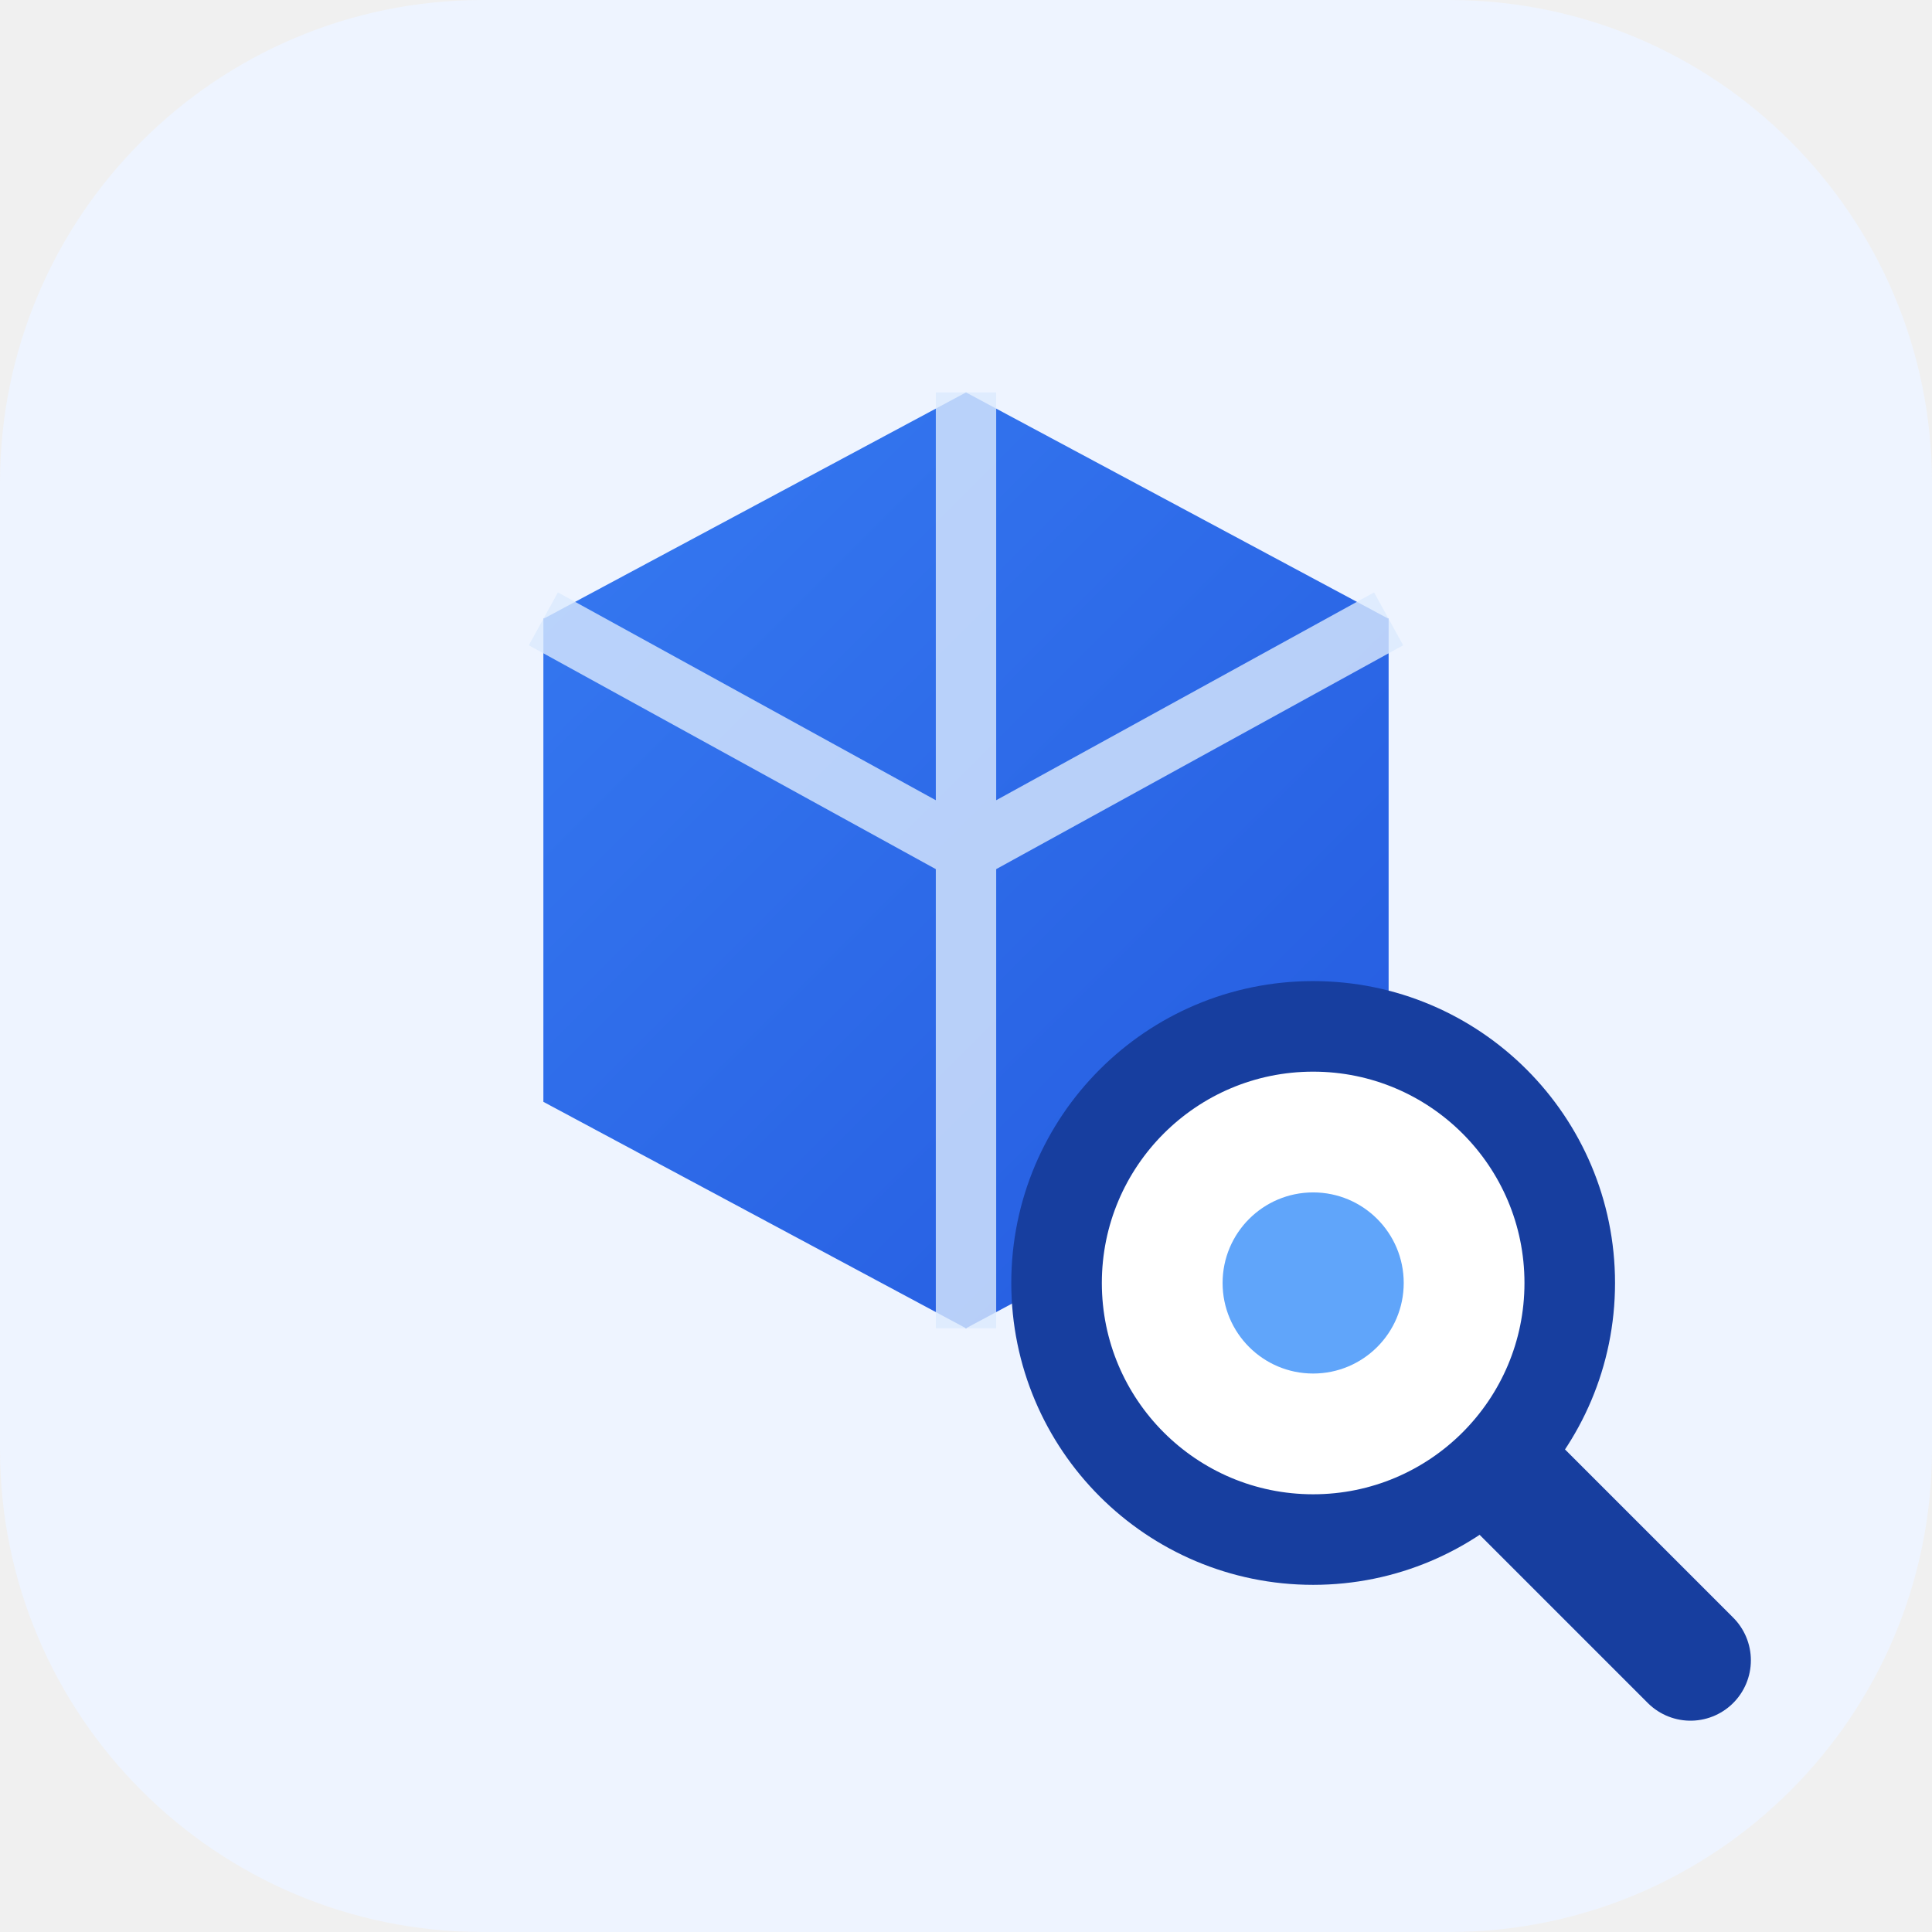
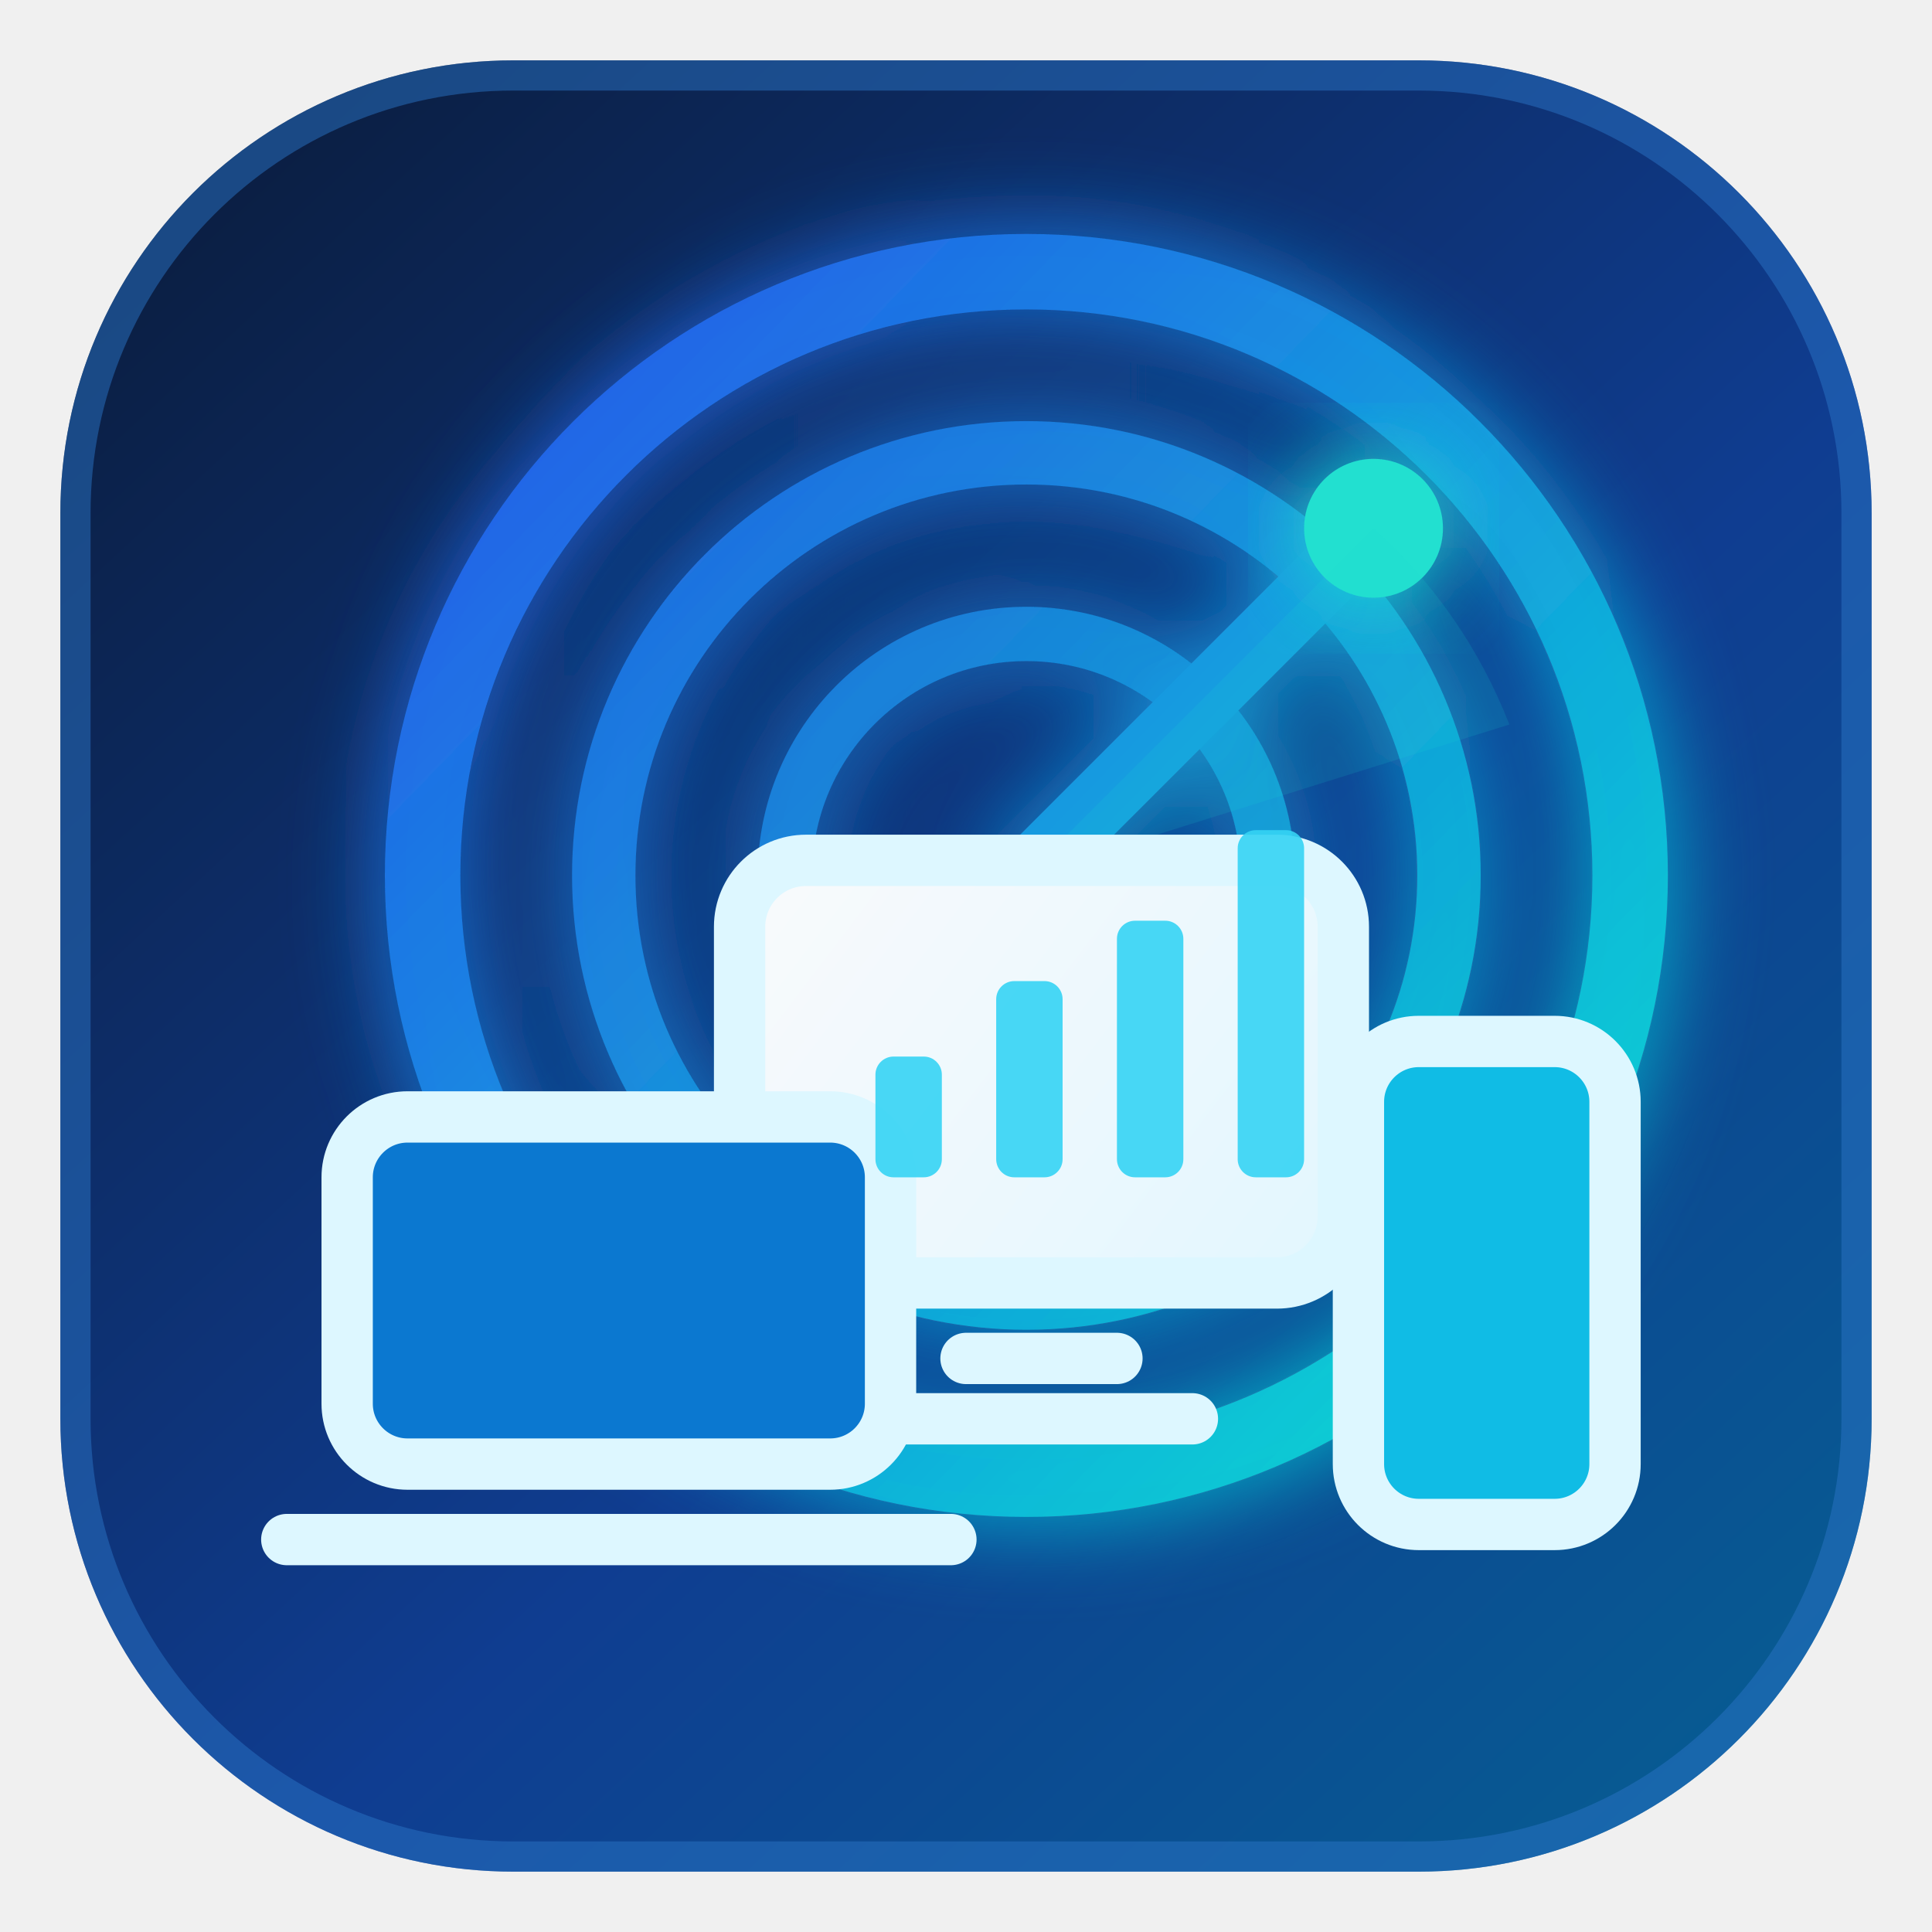
<svg xmlns="http://www.w3.org/2000/svg" viewBox="0 0 64 64" role="img" aria-labelledby="title desc">
  <defs>
-     <linearGradient id="g" x1="8" y1="8" x2="56" y2="56" gradientUnits="userSpaceOnUse">
-       <stop stop-color="#3b82f6" />
-       <stop offset="1" stop-color="#1d4ed8" />
+     <linearGradient id="bg" x1="8" y1="6" x2="57" y2="59" gradientUnits="userSpaceOnUse">
+       <stop stop-color="#0B1F44" />
+       <stop offset=".58" stop-color="#0F3D91" />
+       <stop offset="1" stop-color="#075B92" />
    </linearGradient>
+     <linearGradient id="radar" x1="16" y1="14" x2="50" y2="47" gradientUnits="userSpaceOnUse">
+       <stop stop-color="#2563EB" />
+       <stop offset="1" stop-color="#06D6D4" />
+     </linearGradient>
+     <linearGradient id="screen" x1="23" y1="32" x2="44" y2="48" gradientUnits="userSpaceOnUse">
+       <stop stop-color="#F8FAFC" />
+       <stop offset="1" stop-color="#DFF6FF" />
+     </linearGradient>
+     <filter id="glow" x="-40%" y="-40%" width="180%" height="180%">
+       <feGaussianBlur stdDeviation="1.5" result="b" />
+       <feMerge>
+         <feMergeNode in="b" />
+         <feMergeNode in="SourceGraphic" />
+       </feMerge>
+     </filter>
  </defs>
-   <rect width="64" height="64" rx="16" fill="#eef4ff" />
-   <path d="M18 20.5 32 13l14 7.5v16L32 44l-14-7.5z" fill="url(#g)" />
-   <path d="M32 13v31M18 20.5l14 7.7 14-7.7" fill="none" stroke="#dbeafe" stroke-width="2" stroke-linejoin="round" opacity=".8" />
-   <circle cx="43.5" cy="42.5" r="8.5" fill="#fff" stroke="#173e9f" stroke-width="3" />
-   <path d="m50 49 6 6" stroke="#173e9f" stroke-width="4" stroke-linecap="round" />
-   <circle cx="43.5" cy="42.5" r="3" fill="#60a5fa" />
+   <rect x="2" y="2" width="60" height="60" rx="15" fill="url(#bg)" />
+   <rect x="2.5" y="2.5" width="59" height="59" rx="14.5" fill="none" stroke="#2A75C7" stroke-opacity=".5" />
+   <g fill="none" stroke="url(#radar)" stroke-linecap="round" filter="url(#glow)">
+     <circle cx="34" cy="29" r="20" stroke-width="2.5" opacity=".95" />
+     <circle cx="34" cy="29" r="14" stroke-width="2.1" opacity=".9" />
+     <circle cx="34" cy="29" r="8" stroke-width="1.8" opacity=".85" />
+     <path d="M34 29 45.5 17.5" stroke-width="2.2" />
+   </g>
+   <circle cx="45.5" cy="17.5" r="2.3" fill="#20E0D0" filter="url(#glow)" />
+   <path d="M34 29 50 24A17 17 0 0 0 45.5 17.5Z" fill="#16D7CE" opacity=".13" />
+   <g stroke="#DDF7FF" stroke-width="1.7" stroke-linejoin="round">
+     <rect x="24.5" y="28.5" width="20" height="14" rx="2.2" fill="url(#screen)" />
+     <path d="M32 45h5M29.5 47h10" fill="none" stroke-linecap="round" />
+     <rect x="11.5" y="37" width="18" height="11.5" rx="2" fill="#0B78D0" />
+     <path d="M9.5 51h22" fill="none" stroke-linecap="round" />
+     <rect x="45" y="34.5" width="8.5" height="16" rx="2" fill="#10BCE5" />
+   </g>
+   <g fill="#35D4F4" opacity=".9">
+     <rect x="29" y="35" width="2.2" height="4" rx=".6" />
+     <rect x="33" y="32.5" width="2.2" height="6.5" rx=".6" />
+     <rect x="37" y="30.5" width="2.2" height="8.5" rx=".6" />
+     <rect x="41" y="27.5" width="2.2" height="11.5" rx=".6" />
+   </g>
</svg>
